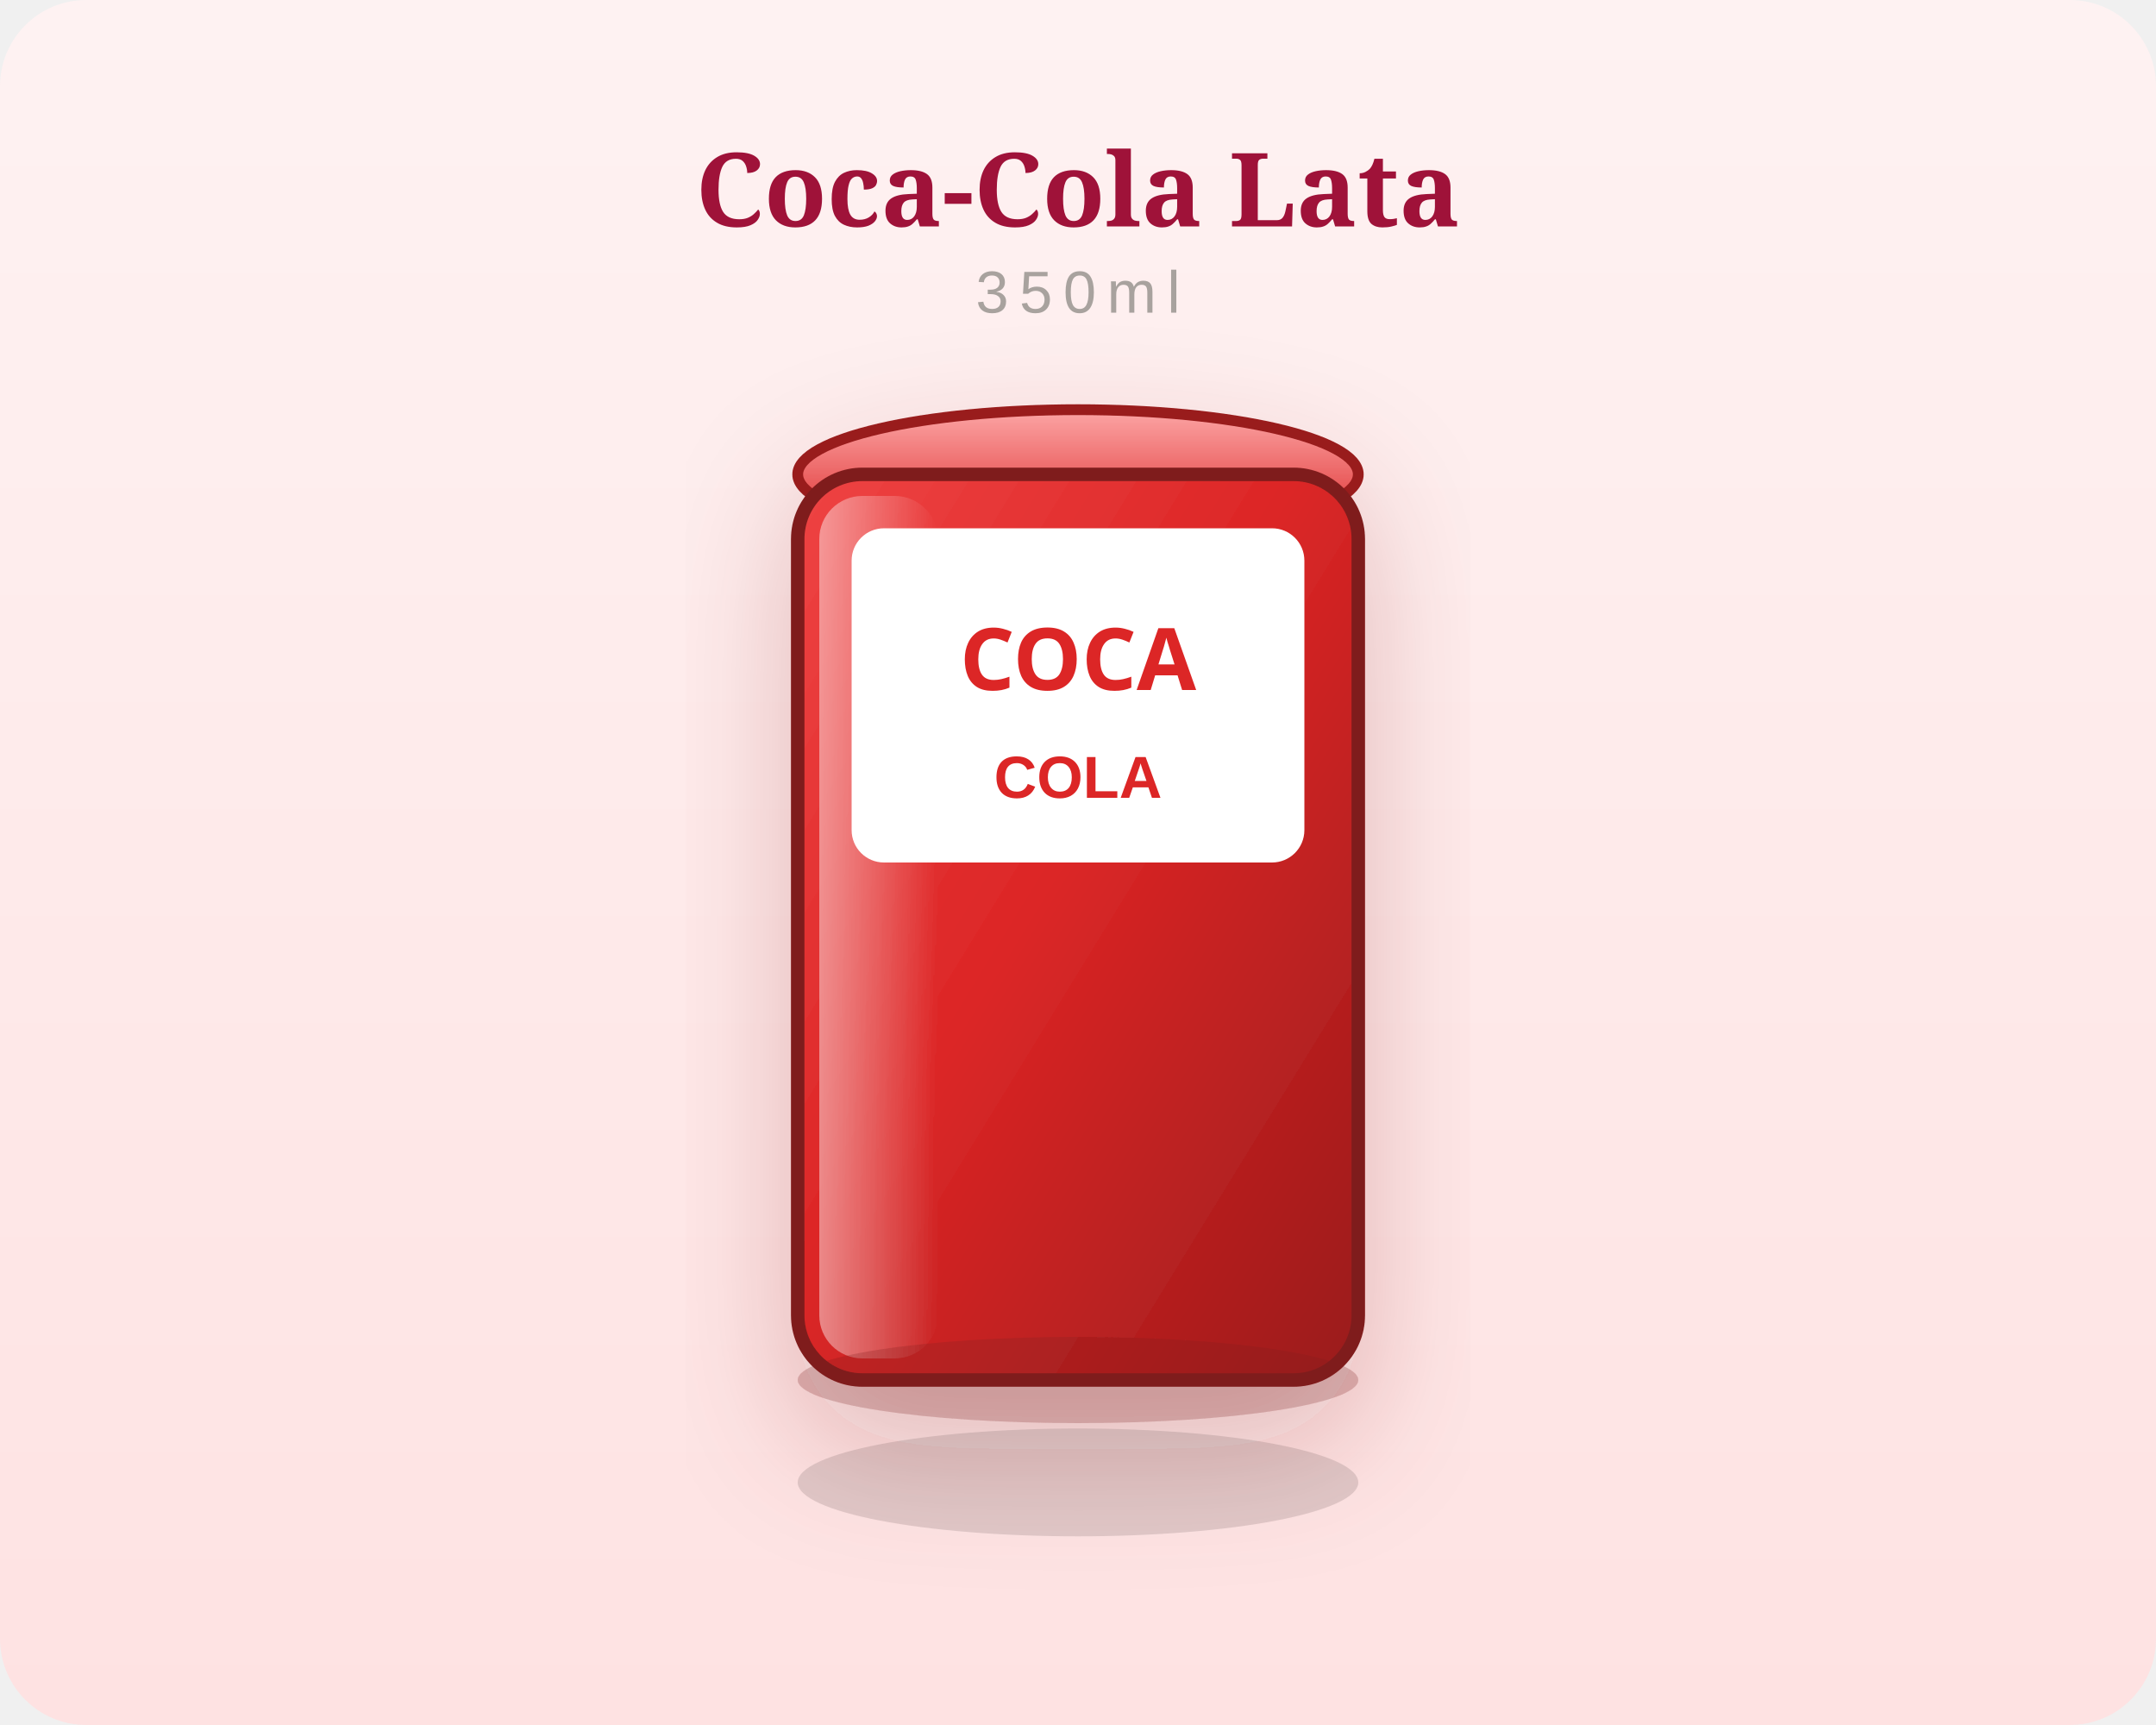
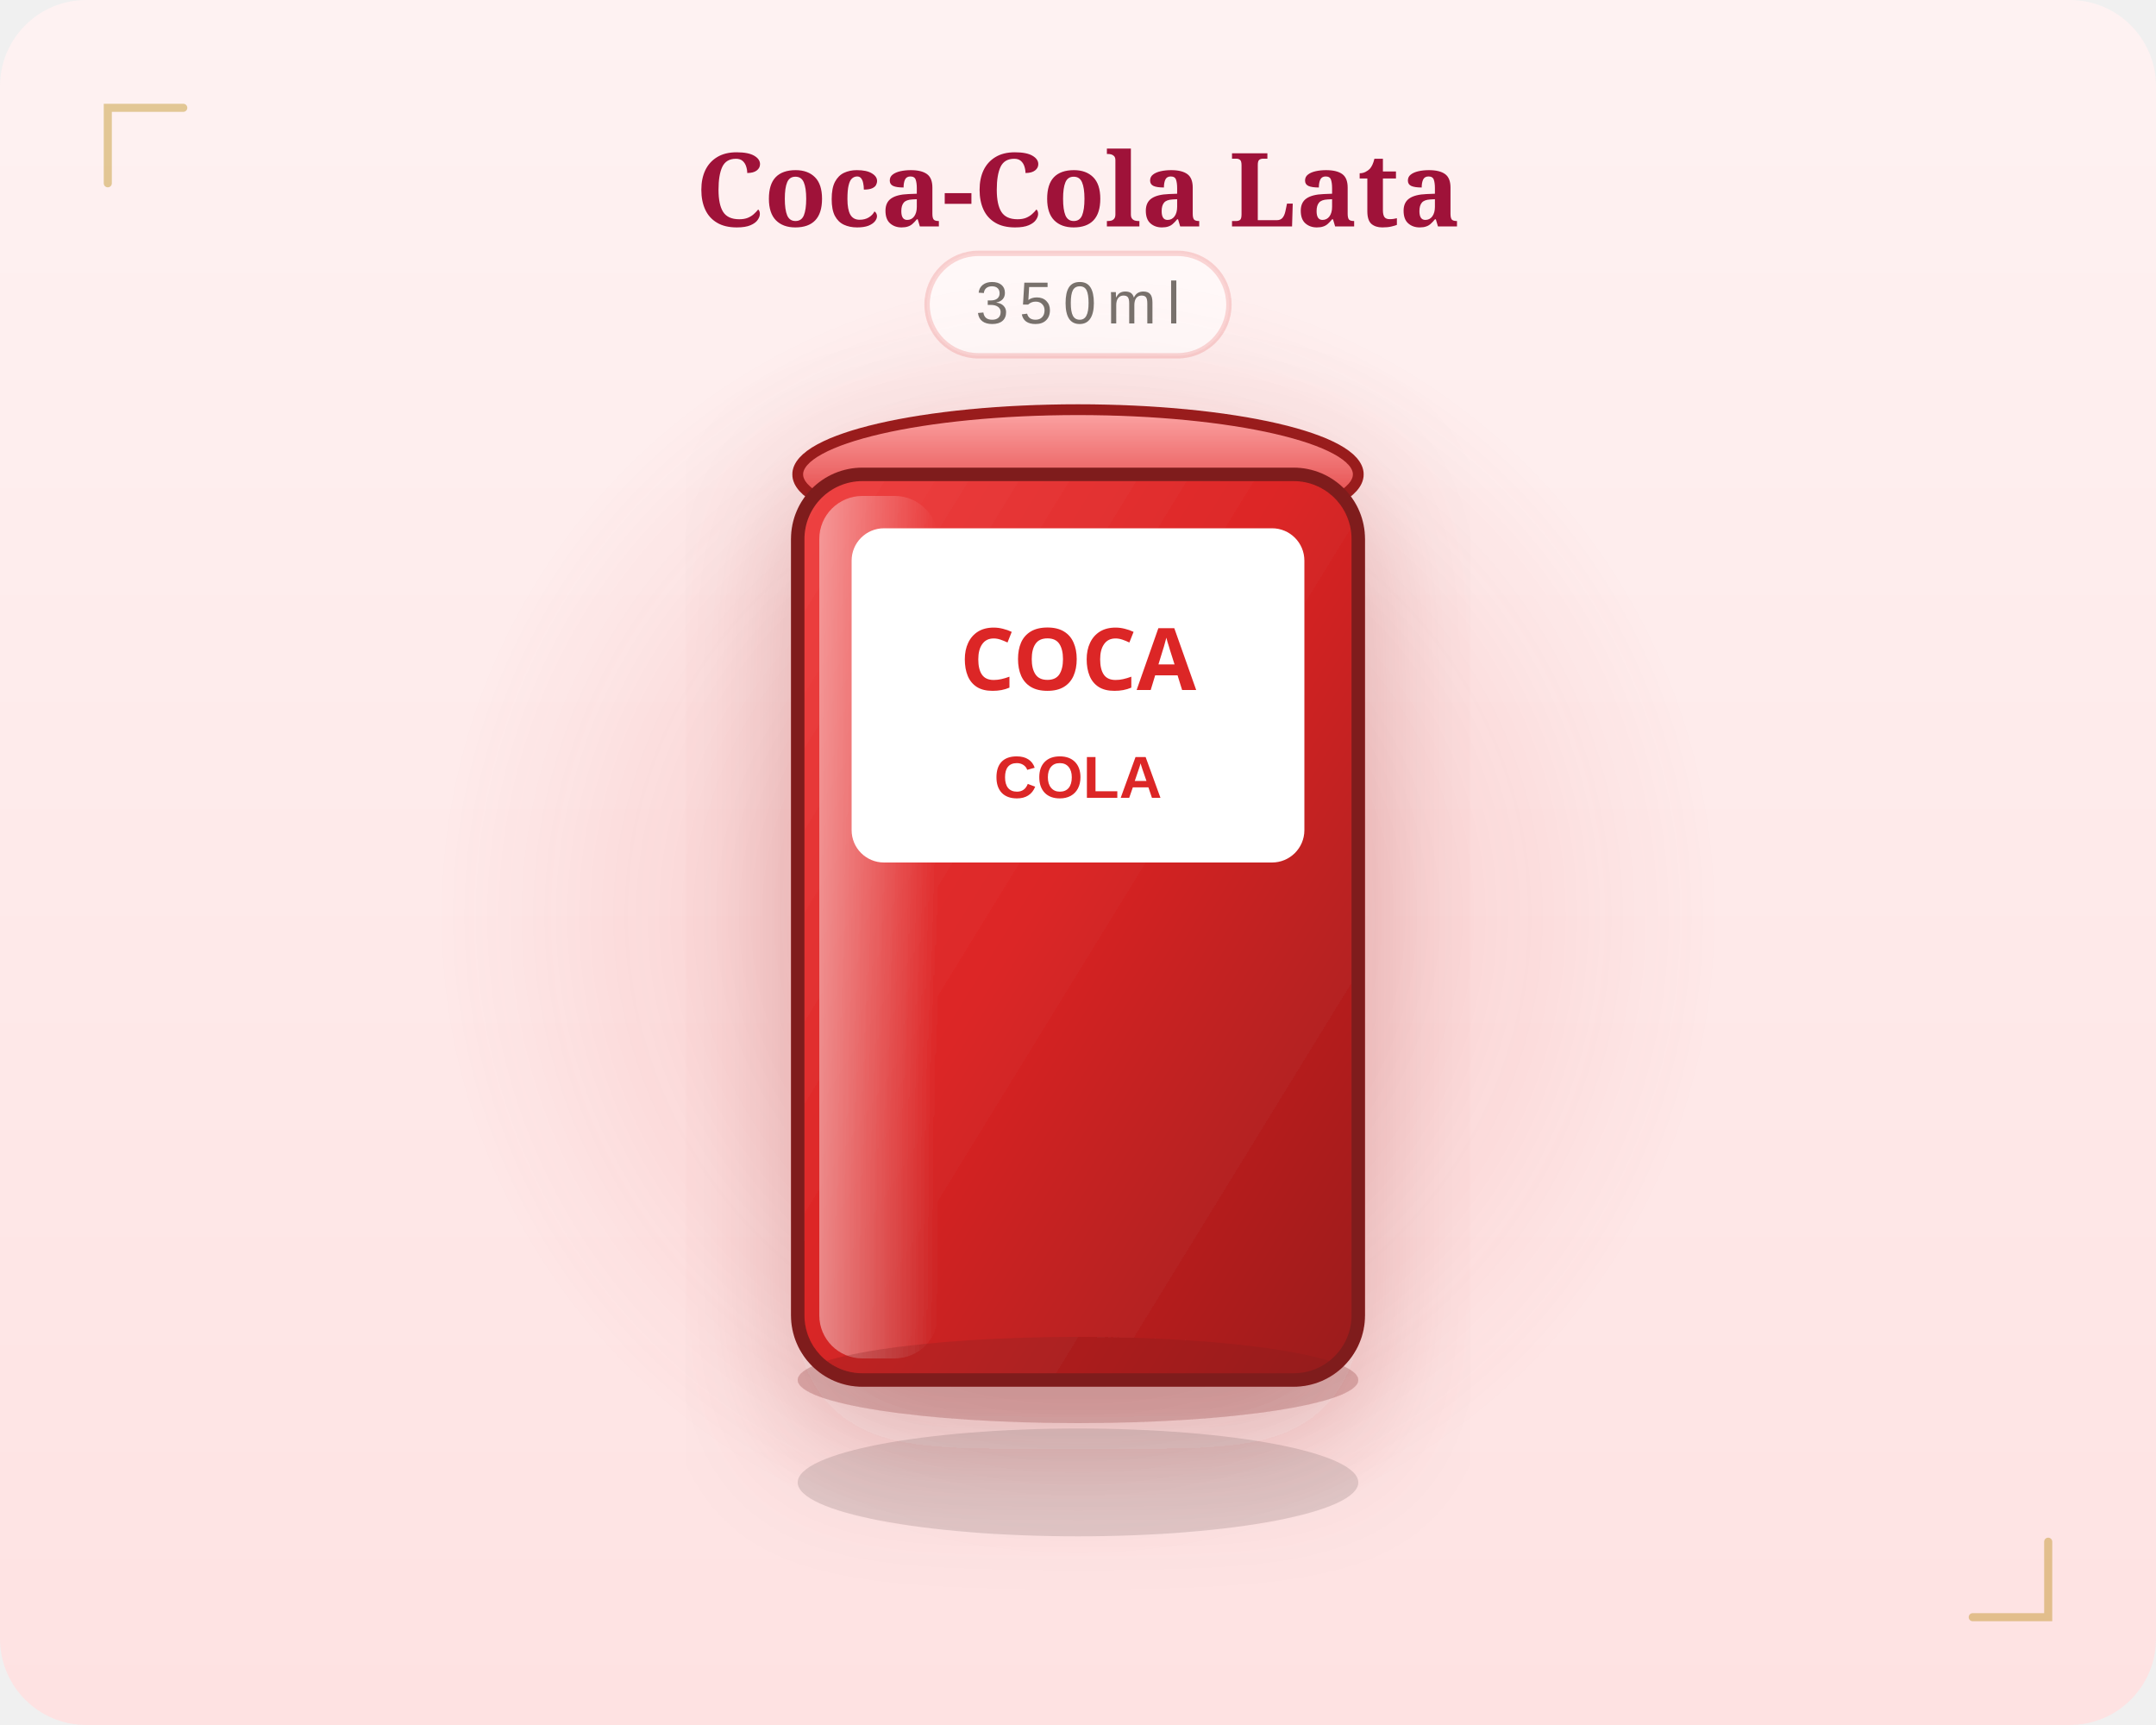
<svg xmlns="http://www.w3.org/2000/svg" viewBox="0 0 400 320">
  <defs>
    <linearGradient id="bg" x1="0" y1="0" x2="0" y2="1">
      <stop offset="0%" stop-color="#fef2f2" />
      <stop offset="100%" stop-color="#fee2e2" />
    </linearGradient>
    <linearGradient id="can" x1="0" y1="0" x2="1" y2="1">
      <stop offset="0%" stop-color="#ef4444" />
      <stop offset="45%" stop-color="#dc2626" />
      <stop offset="100%" stop-color="#991b1b" />
    </linearGradient>
    <linearGradient id="canTop" x1="0" y1="0" x2="0" y2="1">
      <stop offset="0%" stop-color="#fca5a5" />
      <stop offset="100%" stop-color="#dc2626" />
    </linearGradient>
    <linearGradient id="shine" x1="0" y1="0" x2="1" y2="0">
      <stop offset="0%" stop-color="#fff" stop-opacity=".45" />
      <stop offset="100%" stop-color="#fff" stop-opacity="0" />
    </linearGradient>
+     <radialGradient id="spotlight" cx="50%" cy="50%" r="50%">
+       <stop offset="0%" stop-color="#dc2626" stop-opacity=".22" />
+       <stop offset="100%" stop-color="#dc2626" stop-opacity="0" />
+     </radialGradient>
    <filter id="shadow" x="-20%" y="-20%" width="140%" height="140%">
      <feDropShadow dx="0" dy="10" stdDeviation="12" flood-color="#7f1d1d" flood-opacity=".22" />
    </filter>
  </defs>
  <rect width="400" height="320" fill="url(#bg)" rx="16" />
+   <g stroke="#b8860b" stroke-width="1.5" opacity=".4" fill="none" stroke-linecap="round">
+     <path d="M20 34 V20 H34" />
+     <path d="M380 286 V300 H366" />
+   </g>
+   <circle cx="200" cy="170" r="120" fill="url(#spotlight)" />
  <ellipse cx="200" cy="275" rx="52" ry="10" fill="#000" opacity=".12" />
  <g filter="url(#shadow)">
    <ellipse cx="200" cy="88" rx="52" ry="12" fill="url(#canTop)" stroke="#991b1b" stroke-width="2" />
    <rect x="148" y="88" width="104" height="168" rx="12" fill="url(#can)" stroke="#7f1d1d" stroke-width="2.5" />
    <rect x="158" y="98" width="84" height="62" rx="6" fill="#fff" />
    <text x="200" y="128" text-anchor="middle" font-family="Arial Black,sans-serif" font-size="16" font-weight="900" fill="#dc2626">COCA</text>
    <text x="200" y="148" text-anchor="middle" font-family="Arial,sans-serif" font-size="11" font-weight="700" fill="#dc2626">COLA</text>
    <rect x="152" y="92" width="22" height="160" rx="8" fill="url(#shine)" />
    <ellipse cx="200" cy="256" rx="52" ry="8" fill="#7f1d1d" opacity=".25" />
  </g>
  <text x="200" y="42" text-anchor="middle" font-family="Georgia,serif" font-size="19" font-weight="700" fill="#9f1239">Coca-Cola Lata</text>
-   <text x="200" y="58" text-anchor="middle" font-family="Arial,sans-serif" font-size="11" fill="#a8a29e" letter-spacing="2">350ml</text>
+   <rect x="172" y="47" width="56" height="19" rx="9.5" fill="#fff" opacity=".55" stroke="#dc2626" stroke-width="1" stroke-opacity=".3" />
+   <text x="200" y="60" text-anchor="middle" font-family="Arial,sans-serif" font-size="11" fill="#78716c" letter-spacing="2">350ml</text>
</svg>
